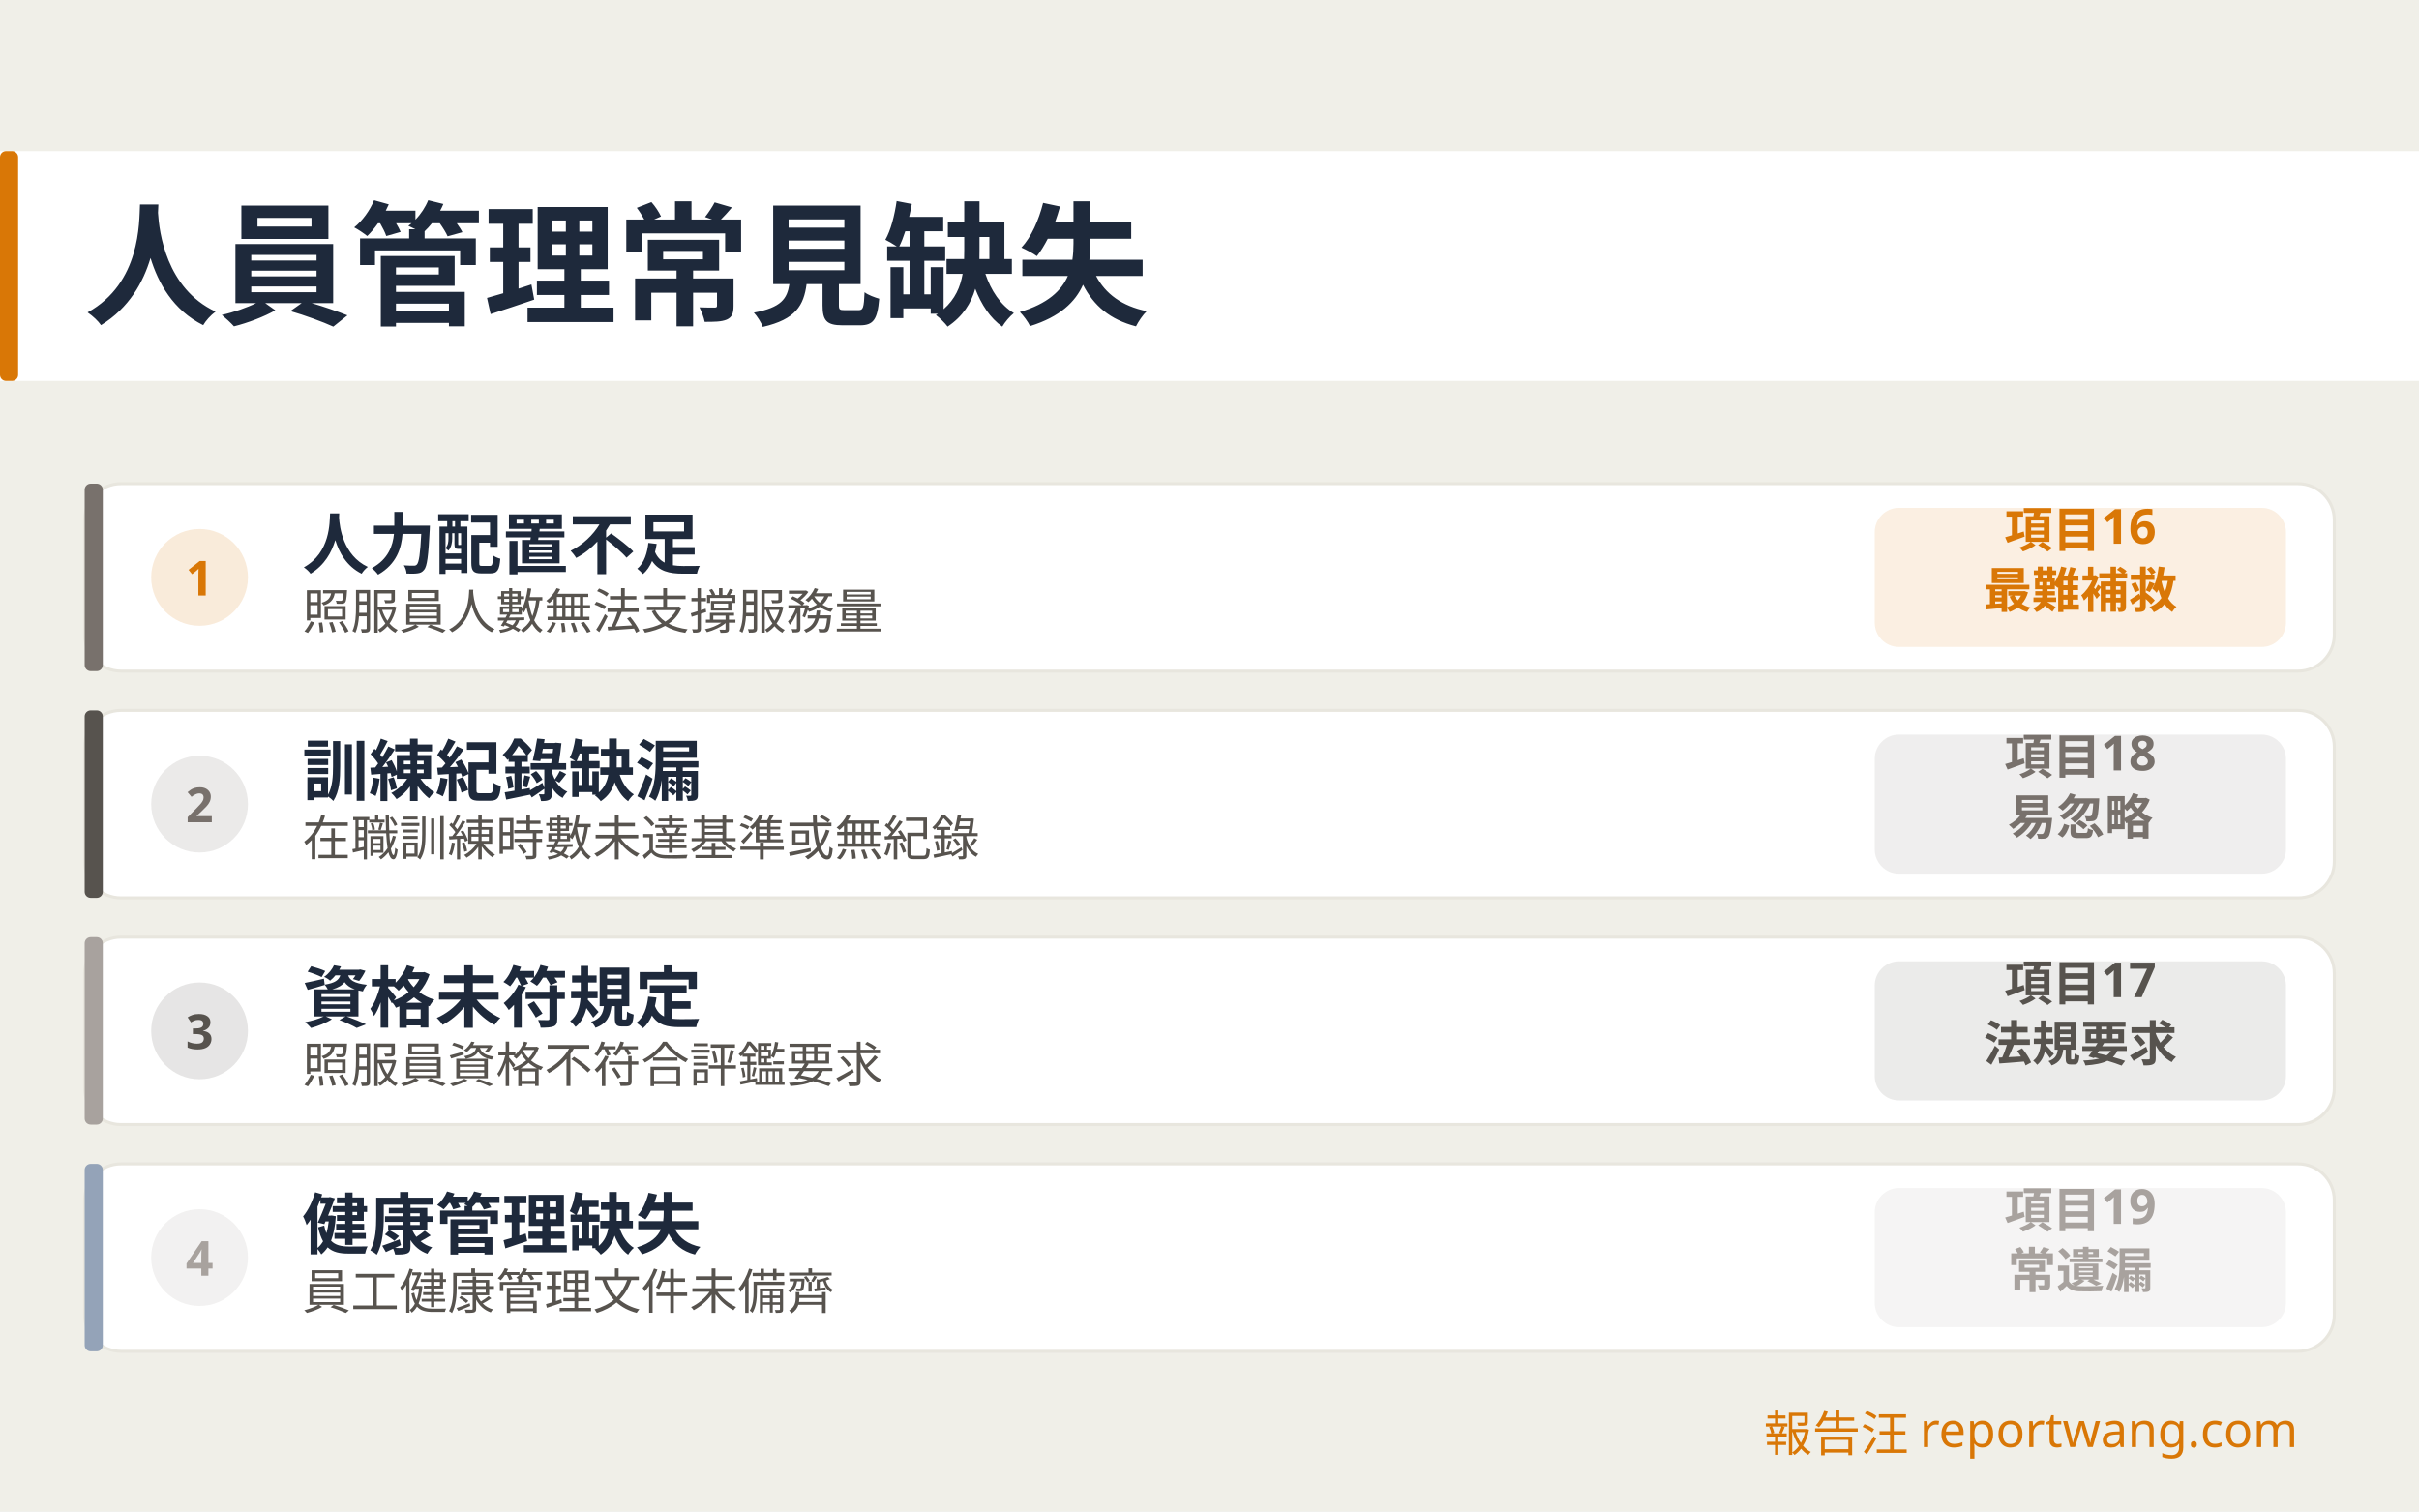
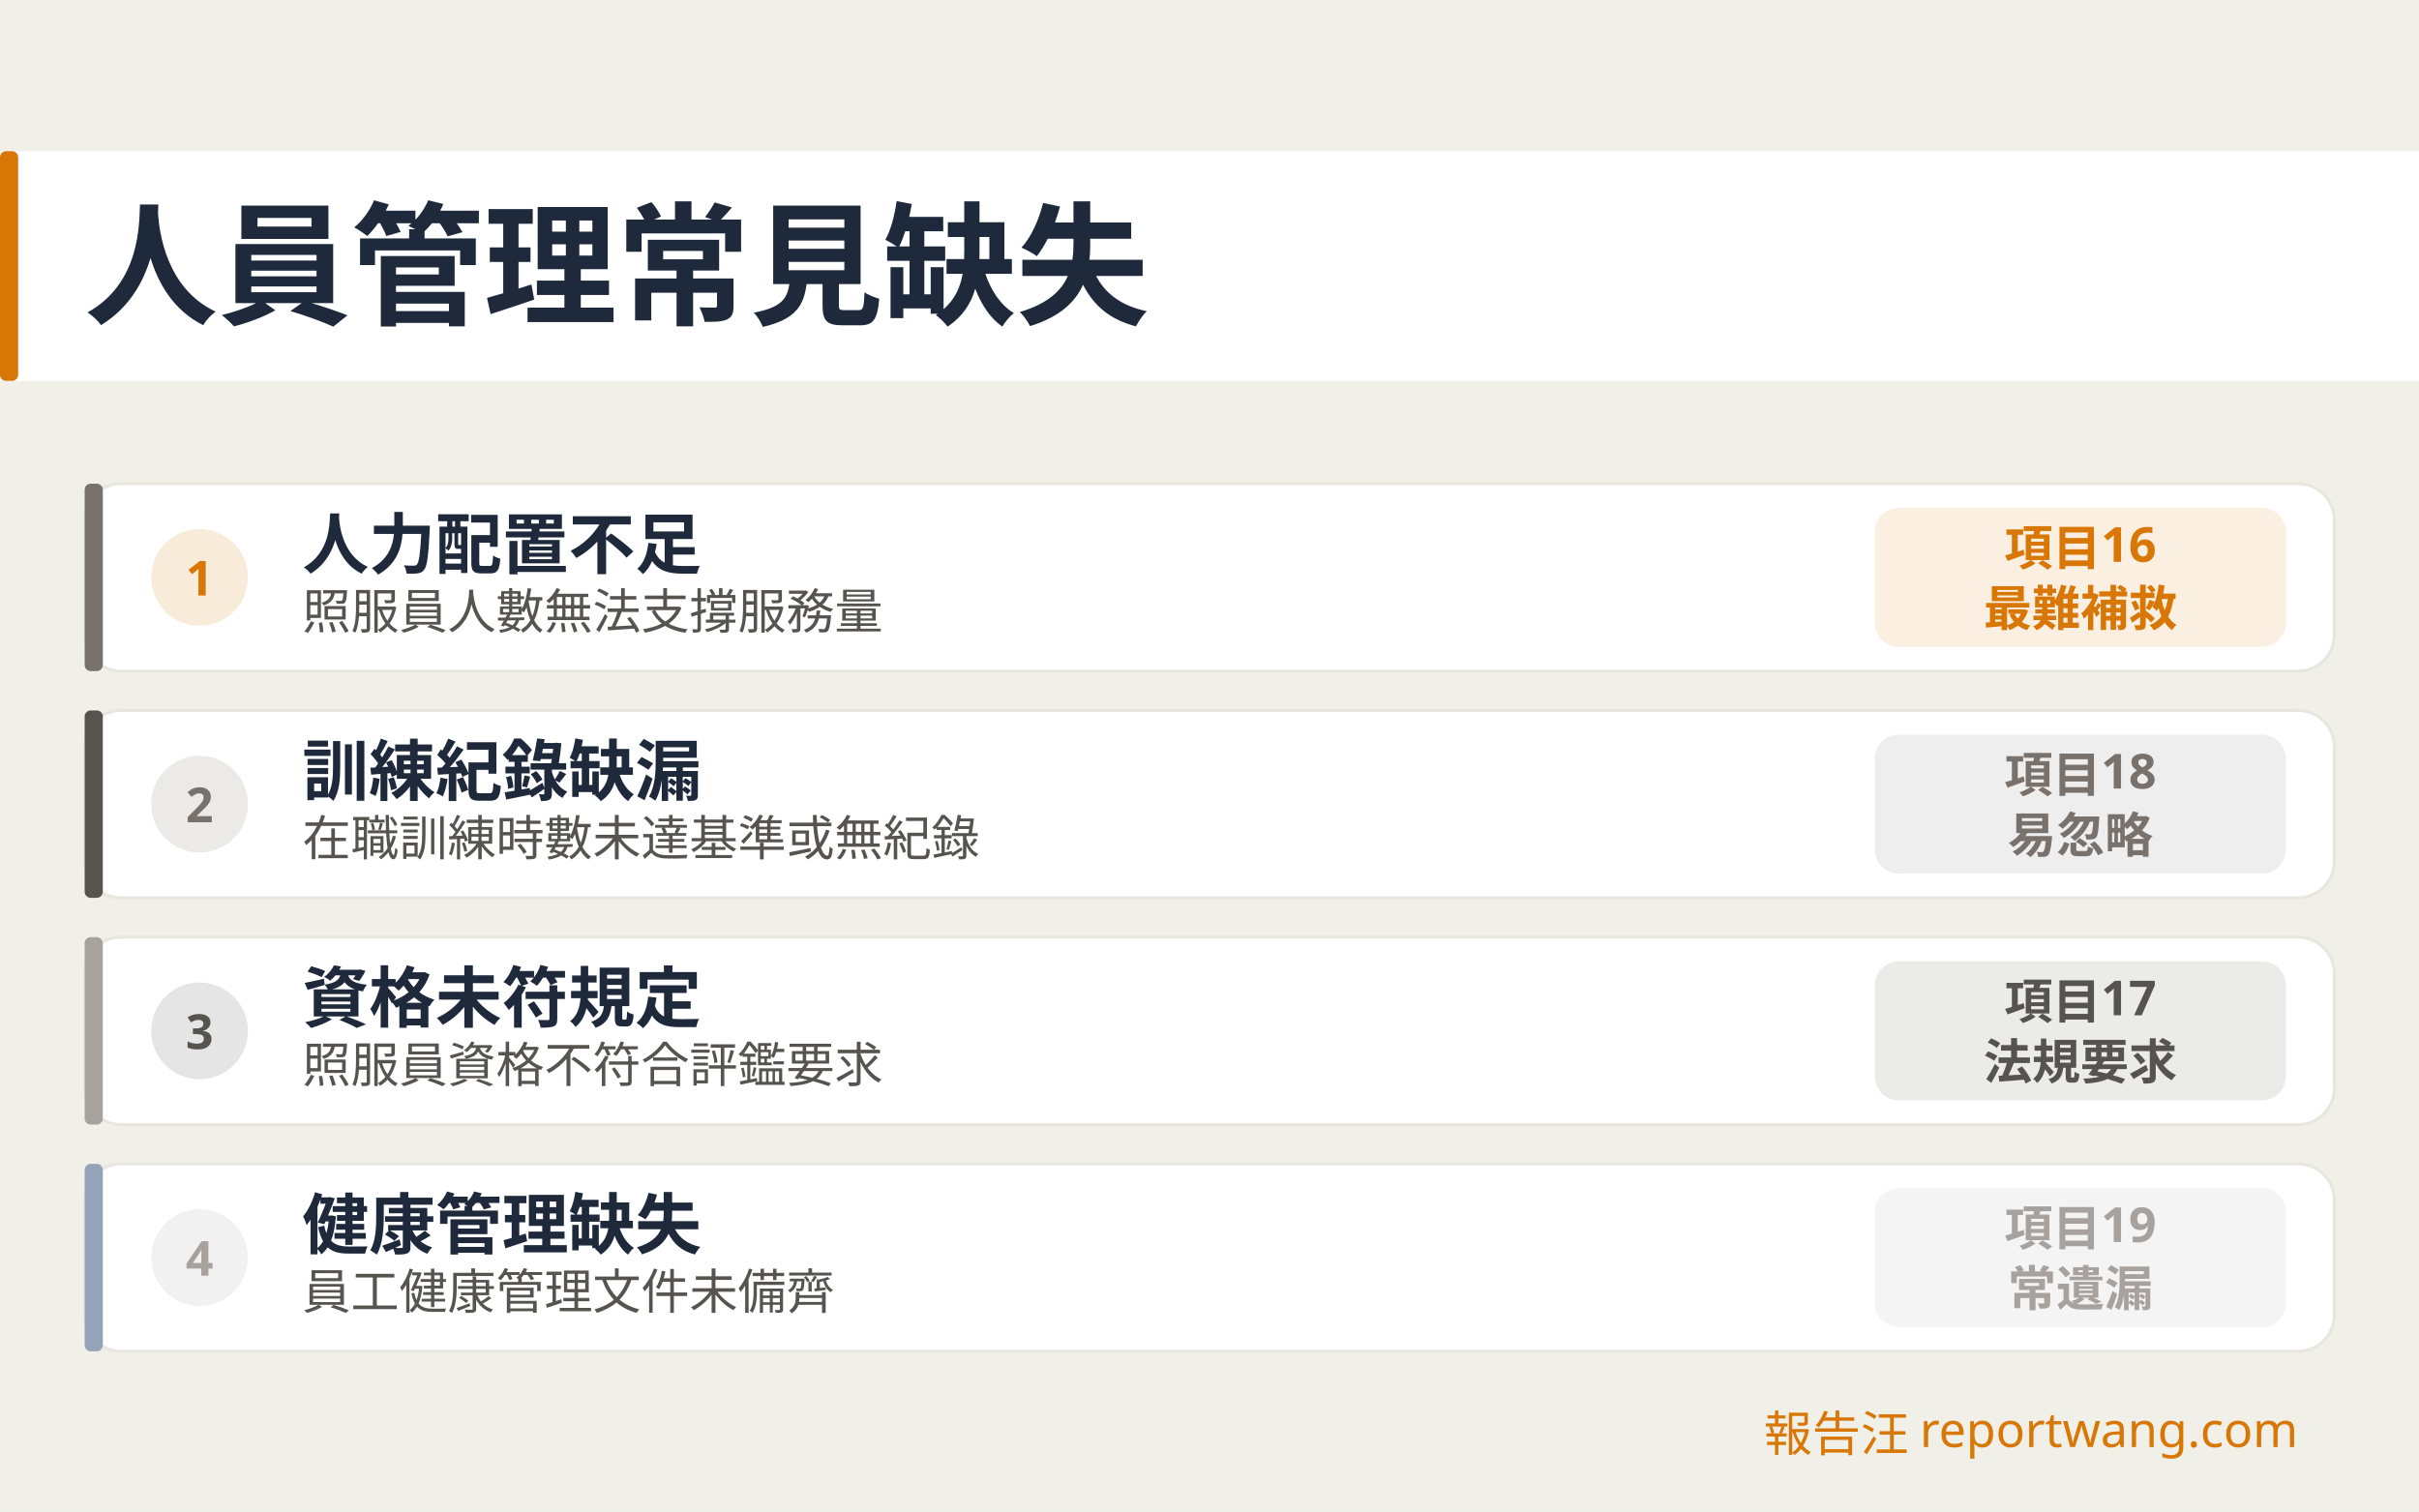
<svg xmlns="http://www.w3.org/2000/svg" width="800" height="500" viewBox="0 0 800 500" font-family="'Noto Sans TC', sans-serif">
  <rect width="800" height="500" fill="#f0efe8" />
  <rect x="0" y="50" width="800" height="76" fill="white" />
  <rect x="0" y="50" width="6" height="76" fill="#d97706" rx="2" />
  <text x="28" y="104" font-size="44" fill="#1e293b" font-weight="700">人員管理常見缺失</text>
  <rect x="28" y="160" width="744" height="62" rx="12" fill="white" stroke="#e8e6de" stroke-width="1" />
  <rect x="28" y="160" width="6" height="62" rx="2" fill="#78716c" />
  <circle cx="66" cy="191" r="16" fill="#d97706" opacity="0.15" />
  <text x="66" y="197" font-size="16" font-weight="900" text-anchor="middle" fill="#d97706">1</text>
  <text x="100" y="188" font-size="22" fill="#1e293b" font-weight="700">人力配置不足</text>
  <text x="100" y="208" font-size="16" fill="#57534e">照服員人數無法支撐服務量</text>
  <rect x="620" y="168" width="136" height="46" rx="8" fill="#d97706" opacity="0.12" />
-   <text x="688" y="181" font-size="16" text-anchor="middle" fill="#d97706" font-weight="700">項目16</text>
-   <text x="688" y="201" font-size="16" text-anchor="middle" fill="#d97706" font-weight="700">最難補救</text>
+   <text x="688" y="187" font-size="16" text-anchor="middle" fill="#d97706" font-weight="700">項目16</text>
+   <text x="688" y="207" font-size="16" text-anchor="middle" fill="#d97706" font-weight="700">最難補救</text>
  <rect x="28" y="235" width="744" height="62" rx="12" fill="white" stroke="#e8e6de" stroke-width="1" />
  <rect x="28" y="235" width="6" height="62" rx="2" fill="#57534e" />
  <circle cx="66" cy="266" r="16" fill="#78716c" opacity="0.15" />
  <text x="66" y="272" font-size="16" font-weight="900" text-anchor="middle" fill="#78716c">2</text>
  <text x="100" y="263" font-size="22" fill="#1e293b" font-weight="700">訓練紀錄缺漏</text>
  <text x="100" y="283" font-size="16" fill="#57534e">在職訓練時數未達基準或無紀錄</text>
  <rect x="620" y="243" width="136" height="46" rx="8" fill="#78716c" opacity="0.12" />
-   <text x="688" y="256" font-size="16" text-anchor="middle" fill="#78716c" font-weight="700">項目18</text>
-   <text x="688" y="276" font-size="16" text-anchor="middle" fill="#78716c" font-weight="700">易忽略</text>
+   <text x="688" y="262" font-size="16" text-anchor="middle" fill="#78716c" font-weight="700">項目18</text>
+   <text x="688" y="282" font-size="16" text-anchor="middle" fill="#78716c" font-weight="700">易忽略</text>
  <rect x="28" y="310" width="744" height="62" rx="12" fill="white" stroke="#e8e6de" stroke-width="1" />
  <rect x="28" y="310" width="6" height="62" rx="2" fill="#a8a29e" />
  <circle cx="66" cy="341" r="16" fill="#57534e" opacity="0.15" />
  <text x="66" y="347" font-size="16" font-weight="900" text-anchor="middle" fill="#57534e">3</text>
  <text x="100" y="338" font-size="22" fill="#1e293b" font-weight="700">資格未符規定</text>
  <text x="100" y="358" font-size="16" fill="#57534e">照服員資格不符合評鑑要求</text>
  <rect x="620" y="318" width="136" height="46" rx="8" fill="#57534e" opacity="0.12" />
-   <text x="688" y="331" font-size="16" text-anchor="middle" fill="#57534e" font-weight="700">項目17</text>
-   <text x="688" y="351" font-size="16" text-anchor="middle" fill="#57534e" font-weight="700">法規要求</text>
+   <text x="688" y="337" font-size="16" text-anchor="middle" fill="#57534e" font-weight="700">項目17</text>
+   <text x="688" y="357" font-size="16" text-anchor="middle" fill="#57534e" font-weight="700">法規要求</text>
  <rect x="28" y="385" width="744" height="62" rx="12" fill="white" stroke="#e8e6de" stroke-width="1" />
  <rect x="28" y="385" width="6" height="62" rx="2" fill="#94a3b8" />
  <circle cx="66" cy="416" r="16" fill="#a8a29e" opacity="0.15" />
  <text x="66" y="422" font-size="16" font-weight="900" text-anchor="middle" fill="#a8a29e">4</text>
  <text x="100" y="413" font-size="22" fill="#1e293b" font-weight="700">健康管理缺失</text>
  <text x="100" y="433" font-size="16" fill="#57534e">員工健康管理文件未備齊</text>
  <rect x="620" y="393" width="136" height="46" rx="8" fill="#a8a29e" opacity="0.12" />
-   <text x="688" y="406" font-size="16" text-anchor="middle" fill="#a8a29e" font-weight="700">項目19</text>
-   <text x="688" y="426" font-size="16" text-anchor="middle" fill="#a8a29e" font-weight="700">常遺漏</text>
+   <text x="688" y="412" font-size="16" text-anchor="middle" fill="#a8a29e" font-weight="700">項目19</text>
+   <text x="688" y="432" font-size="16" text-anchor="middle" fill="#a8a29e" font-weight="700">常遺漏</text>
  <text x="760" y="480" font-size="16" fill="#d97706" text-anchor="end">報告汪 reportwang.com</text>
</svg>
